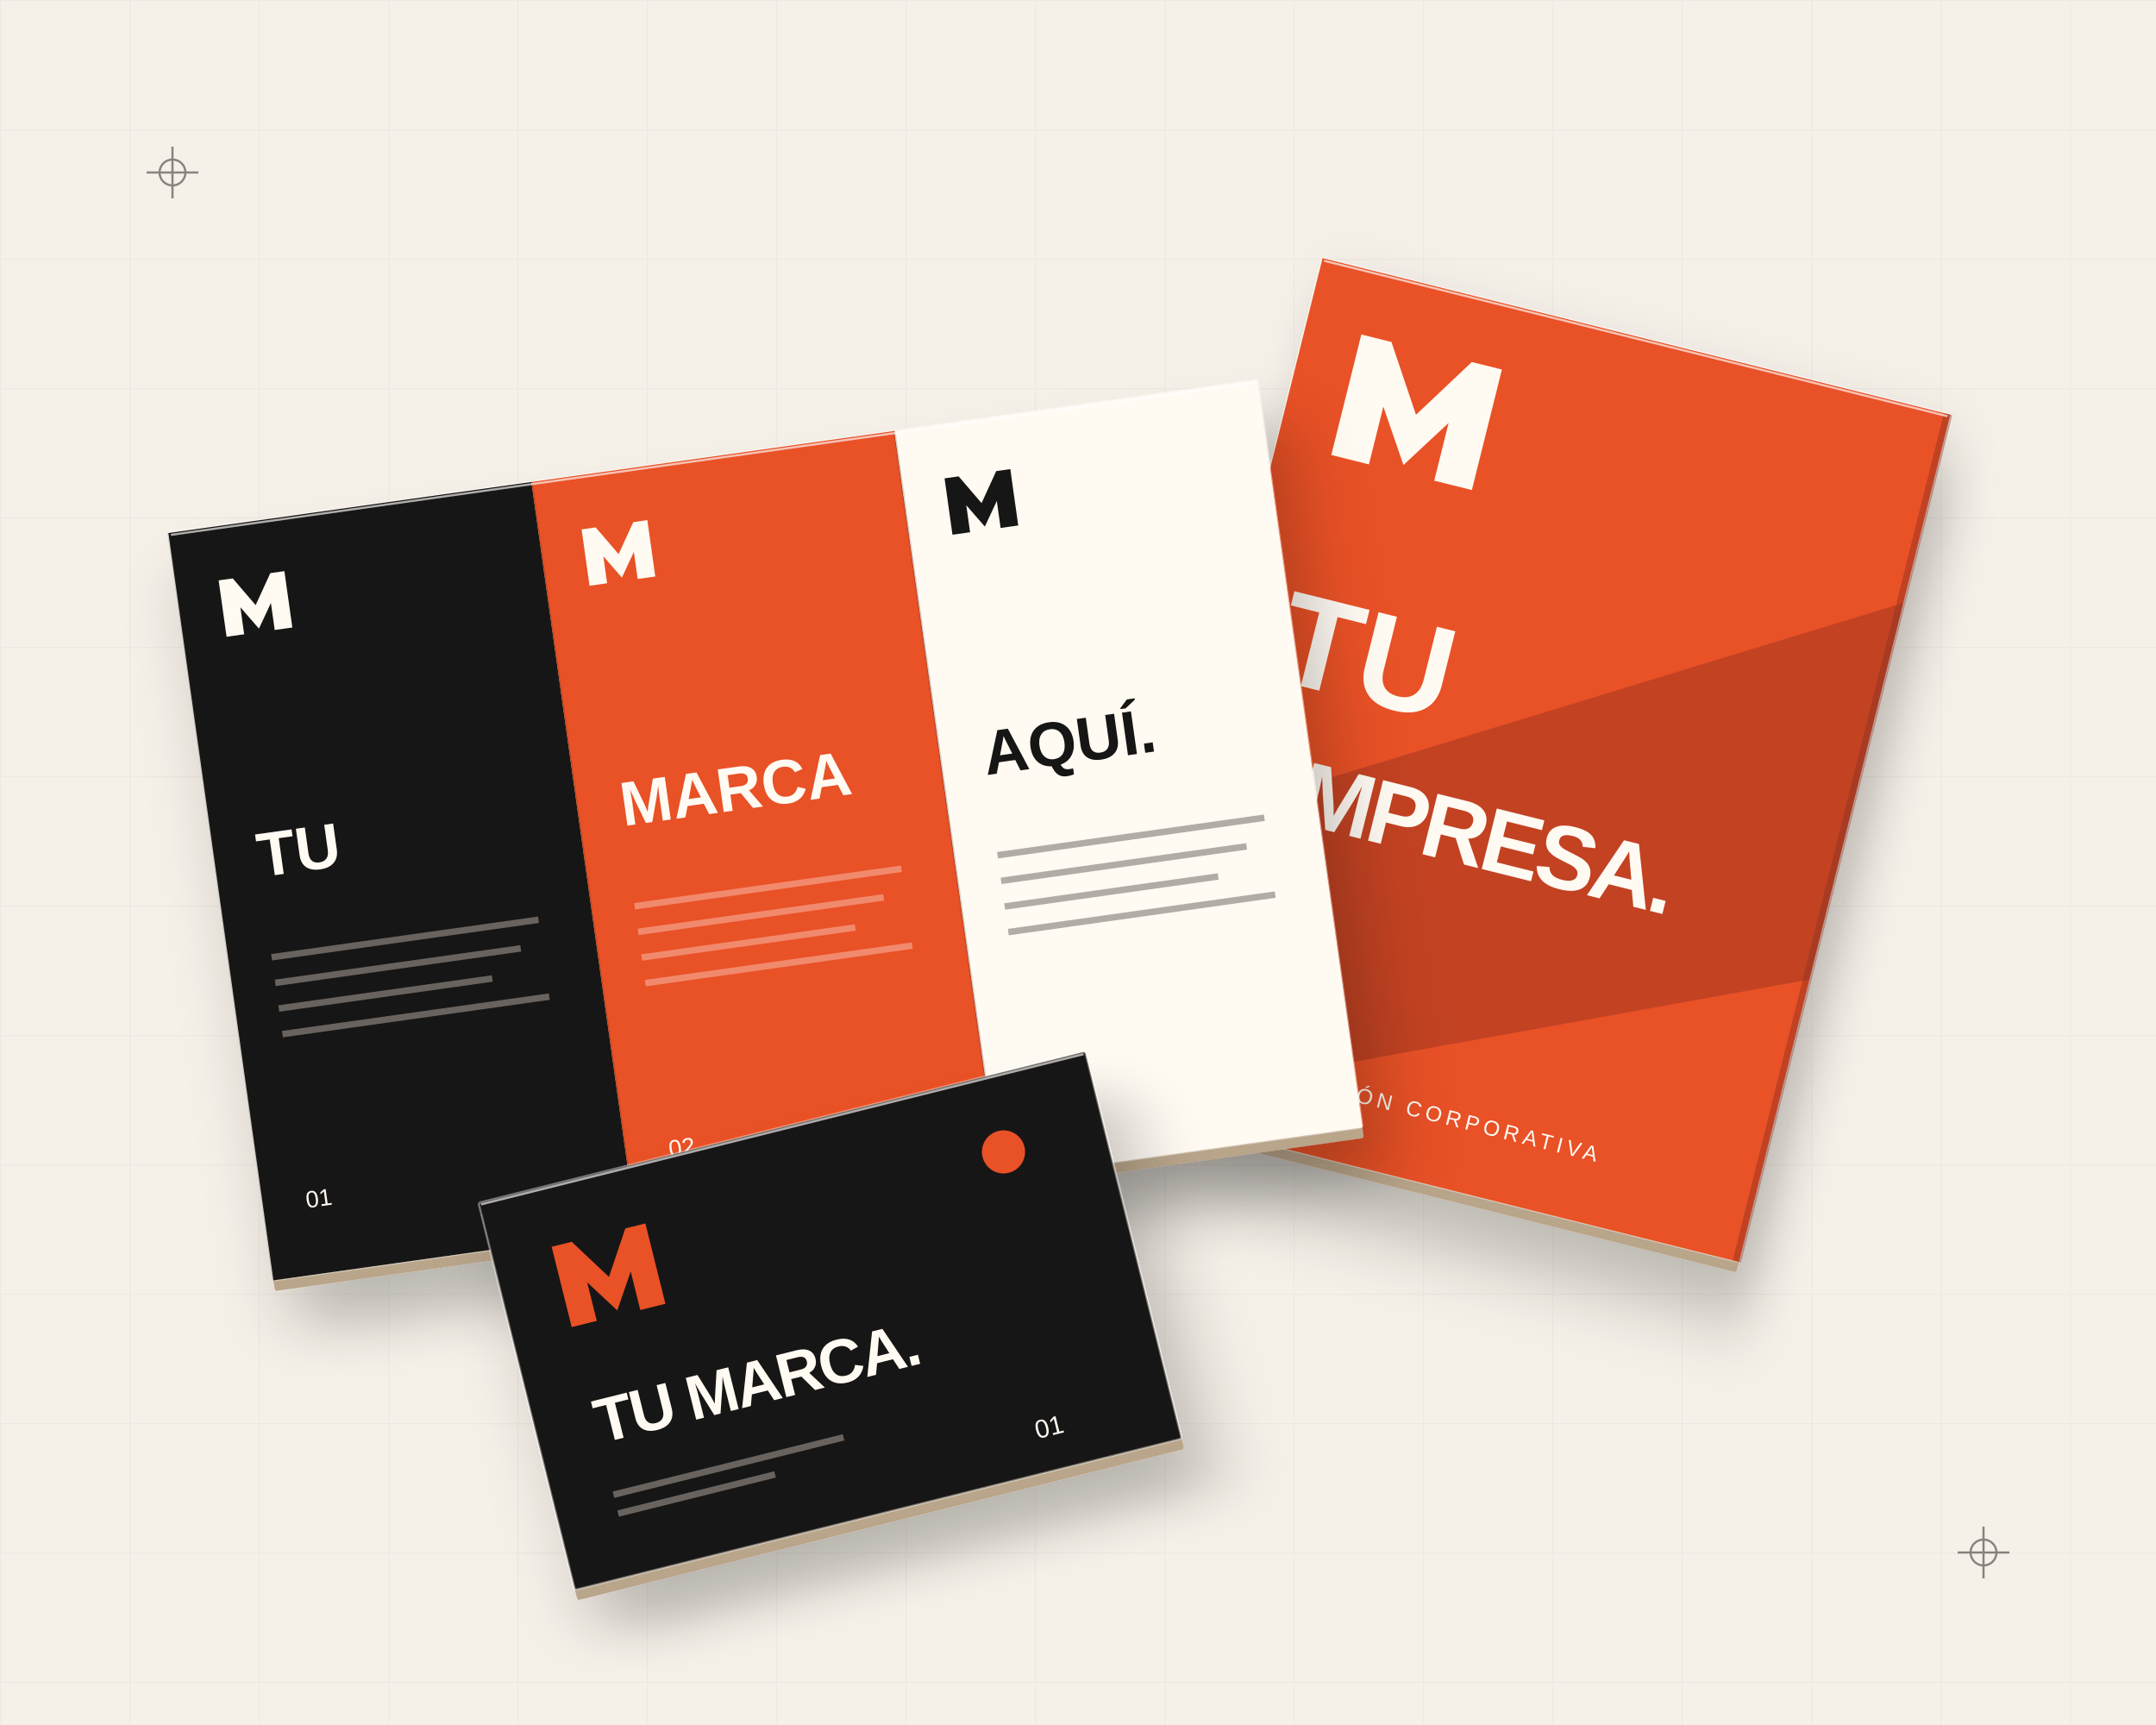
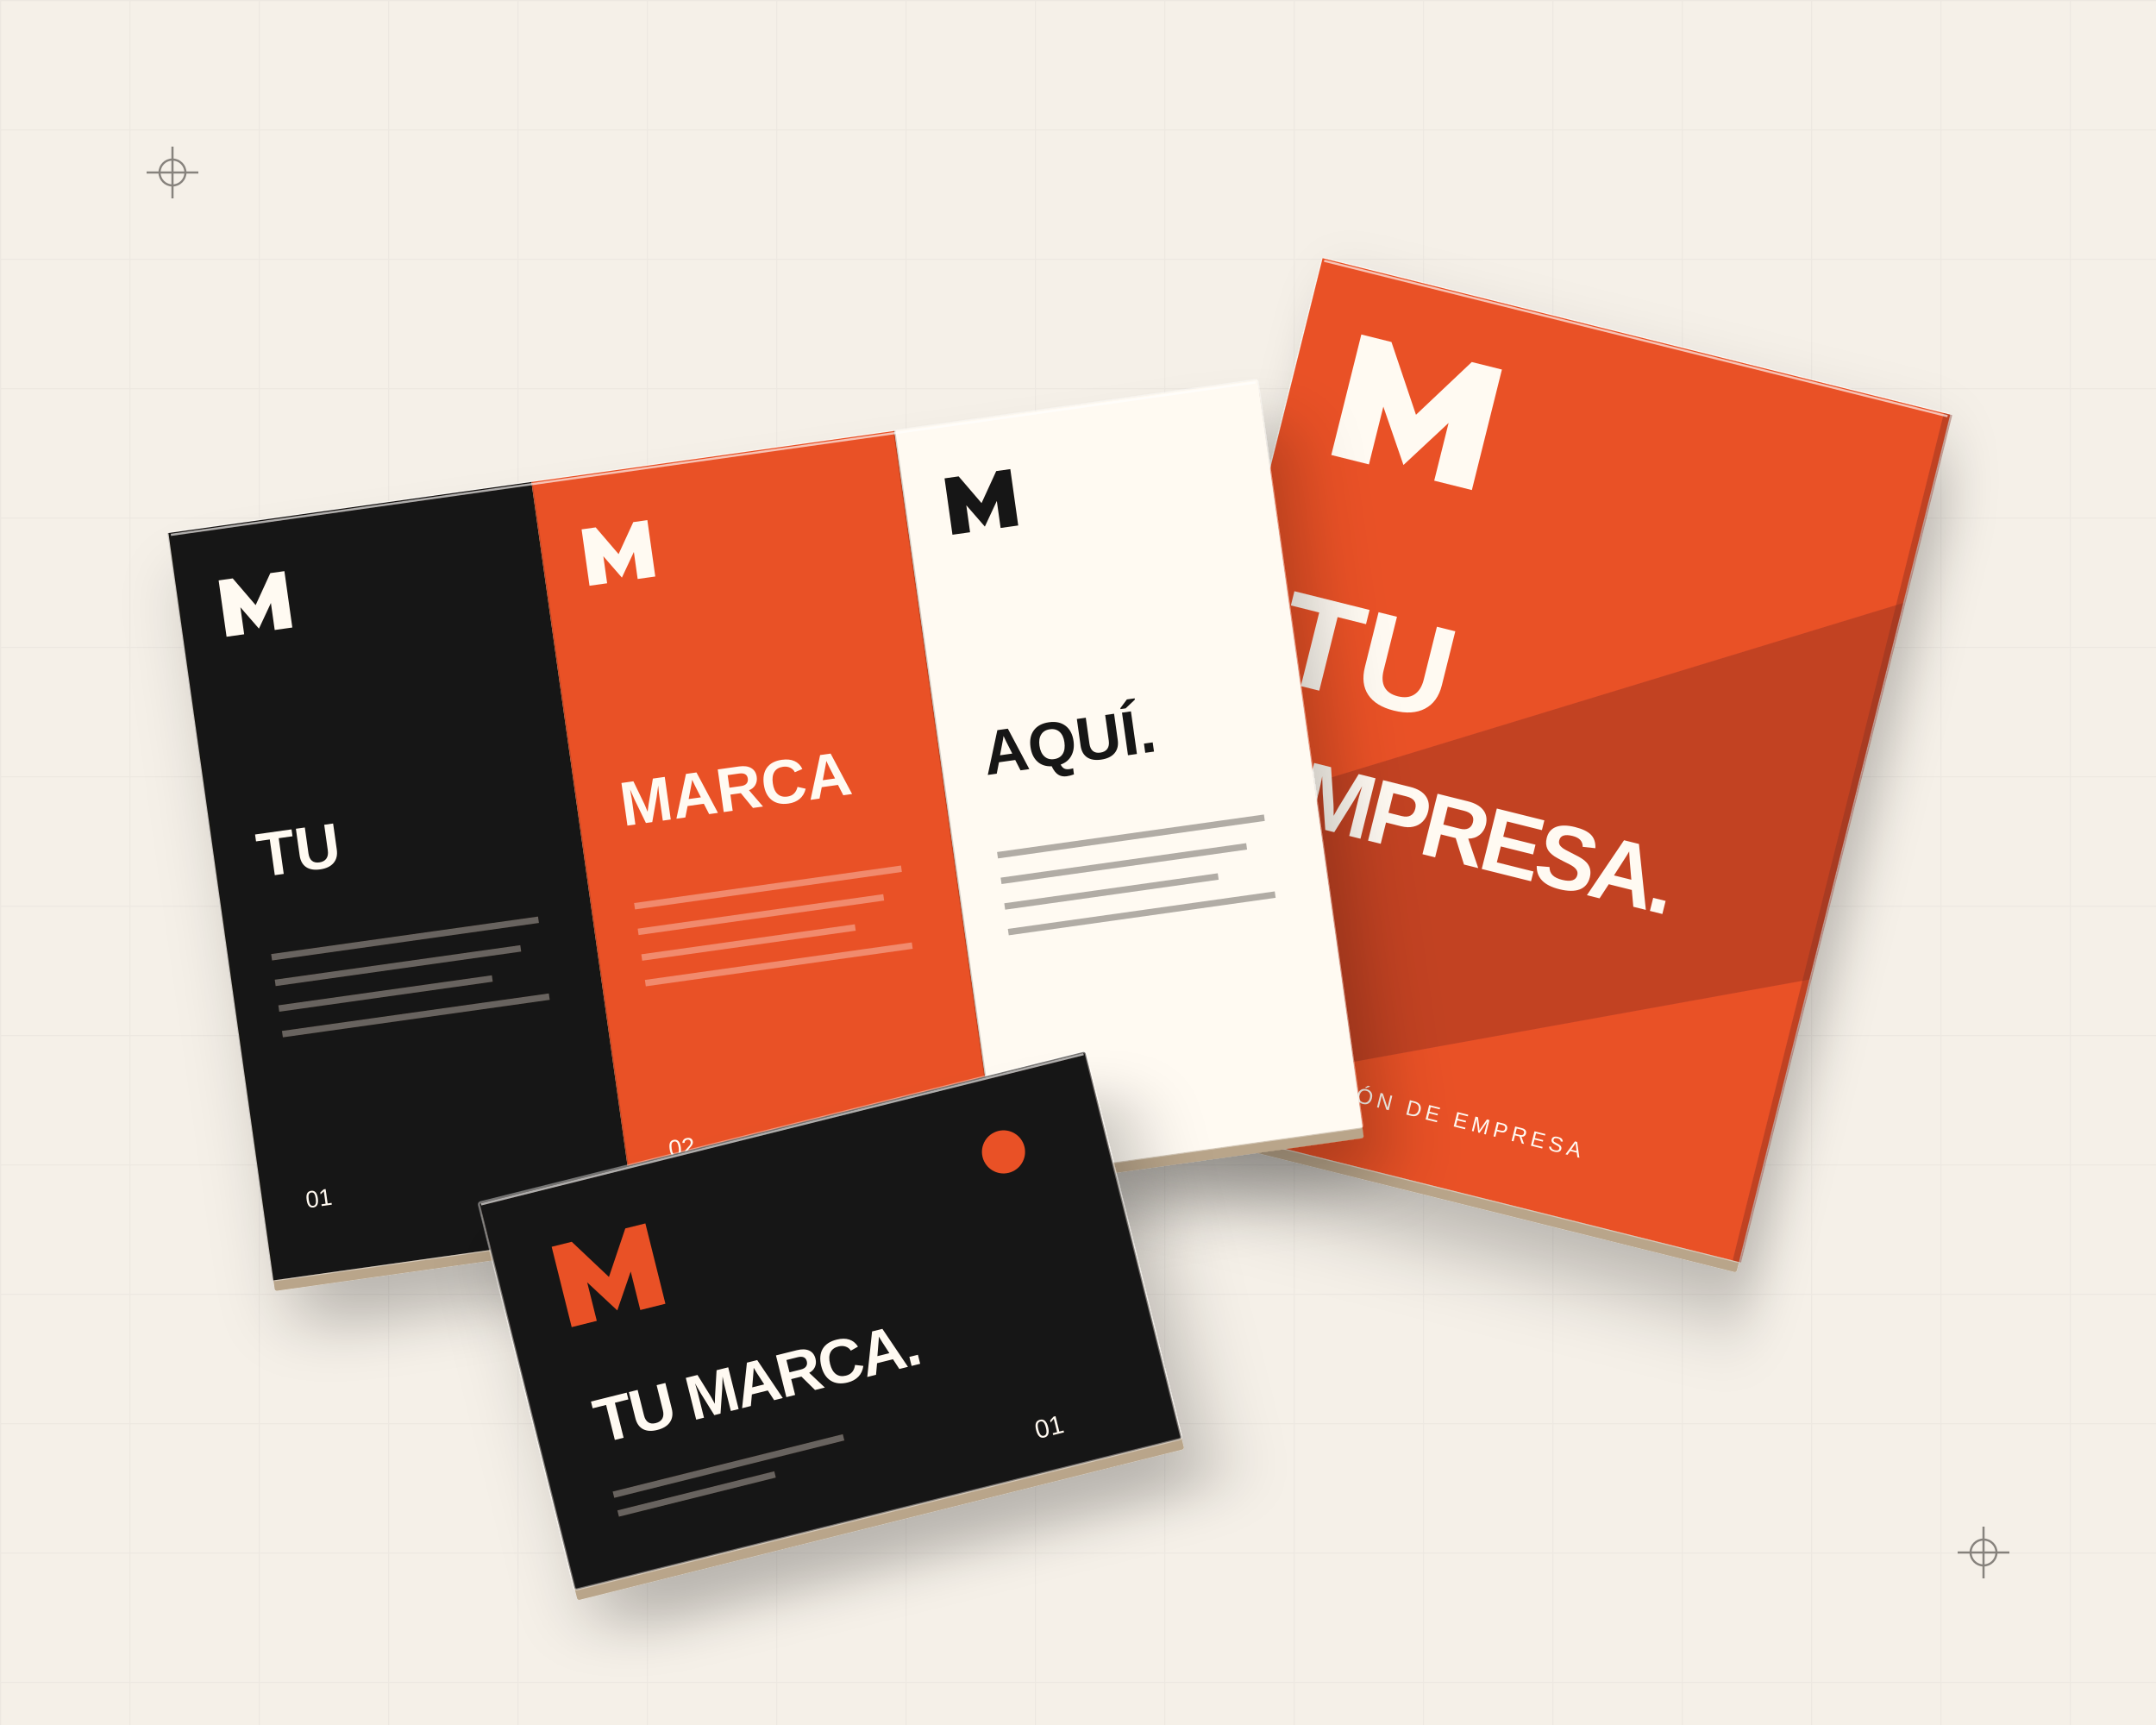
<svg xmlns="http://www.w3.org/2000/svg" viewBox="0 0 1000 800" fill="none" role="img">
  <defs>
    <linearGradient id="paper" x1="0" y1="0" x2="1" y2="1">
      <stop stop-color="#fffaf2" />
      <stop offset="1" stop-color="#dfd0b9" />
    </linearGradient>
    <linearGradient id="orange" x1="0" y1="0" x2="1" y2="1">
      <stop stop-color="#f7ba66" />
      <stop offset=".45" stop-color="#e95127" />
      <stop offset="1" stop-color="#832c20" />
    </linearGradient>
    <radialGradient id="floor">
      <stop stop-color="#dfd0b9" />
      <stop offset="1" stop-color="#f5f0e8" />
    </radialGradient>
    <filter id="shadow" x="-60%" y="-60%" width="220%" height="240%">
      <feDropShadow dx="9" dy="20" stdDeviation="15" flood-color="#191512" flood-opacity=".24" />
    </filter>
    <filter id="soft">
      <feGaussianBlur stdDeviation="16" />
    </filter>
    <pattern id="grid" width="60" height="60" patternUnits="userSpaceOnUse">
      <path d="M60 0H0v60" stroke="#191512" stroke-opacity=".035" />
    </pattern>
  </defs>
  <rect width="100%" height="100%" fill="#f5f0e8" />
  <rect width="100%" height="100%" fill="url(#grid)" />
  <g transform="translate(560 150) rotate(14 150 202.5)" filter="url(#shadow)">
    <rect x="0" y="5" width="300" height="405" rx="1" fill="#b9a58a" />
    <rect width="300" height="405" rx="1" fill="url(#paper)" stroke="#ffffff" stroke-opacity=".4" />
    <path d="M0 0h300v405H0z" fill="#e95127" />
    <path d="M0 270 300 90v180L0 405Z" fill="#832c20" opacity=".38" />
    <g transform="translate(26 30) scale(1.2)" fill="#fffaf2">
      <path d="M0 48V0h12l16 25L44 0h12v48H41V25L28 45 15 25v23Z" />
    </g>
    <text x="24" y="195" font-family="Arial,Helvetica,sans-serif" font-size="61" fill="#fffaf2" font-weight="900">TU</text>
    <text x="24" y="257" font-family="Arial,Helvetica,sans-serif" font-size="42" fill="#fffaf2" font-weight="900" letter-spacing="-2">EMPRESA.</text>
-     <text x="26" y="376" font-family="Arial,Helvetica,sans-serif" font-size="10" fill="#fffaf2" letter-spacing="2">PRESENTACIÓN CORPORATIVA</text>
+     <text x="26" y="376" font-family="Arial,Helvetica,sans-serif" font-size="10" fill="#fffaf2" letter-spacing="2">PRESENTACIÓN DE EMPRESA</text>
    <path d="M299 0v405" stroke="#832c20" stroke-width="4" opacity=".4" />
    <path d="M1 1H299" stroke="#fff" stroke-opacity=".65" />
  </g>
  <g transform="translate(100 210) rotate(-8 255 175)" filter="url(#shadow)">
    <rect x="0" y="5" width="510" height="350" rx="1" fill="#b9a58a" />
    <rect width="510" height="350" rx="1" fill="url(#paper)" stroke="#ffffff" stroke-opacity=".4" />
    <rect x="0" width="170" height="350" fill="#191512" />
    <path d="M0 0v350" stroke="#191512" stroke-opacity=".2" />
    <g transform="translate(20 25) scale(0.55)" fill="#fffaf2">
      <path d="M0 48V0h12l16 25L44 0h12v48H41V25L28 45 15 25v23Z" />
    </g>
    <text x="20" y="164" font-family="Arial,Helvetica,sans-serif" font-size="29" fill="#fffaf2" font-weight="900">TU</text>
    <rect x="20" y="200" width="125" height="3" fill="#fffaf2" opacity=".34" />
    <rect x="20" y="212" width="115" height="3" fill="#fffaf2" opacity=".34" />
    <rect x="20" y="224" width="100" height="3" fill="#fffaf2" opacity=".34" />
    <rect x="20" y="236" width="125" height="3" fill="#fffaf2" opacity=".34" />
    <text x="20" y="319" font-family="Arial,Helvetica,sans-serif" font-size="11" fill="#fffaf2">01</text>
    <rect x="170" width="170" height="350" fill="#e95127" />
    <path d="M170 0v350" stroke="#191512" stroke-opacity=".2" />
    <g transform="translate(190 25) scale(0.55)" fill="#fffaf2">
      <path d="M0 48V0h12l16 25L44 0h12v48H41V25L28 45 15 25v23Z" />
    </g>
    <text x="190" y="164" font-family="Arial,Helvetica,sans-serif" font-size="29" fill="#fffaf2" font-weight="900">MARCA</text>
    <rect x="190" y="200" width="125" height="3" fill="#fffaf2" opacity=".34" />
    <rect x="190" y="212" width="115" height="3" fill="#fffaf2" opacity=".34" />
    <rect x="190" y="224" width="100" height="3" fill="#fffaf2" opacity=".34" />
    <rect x="190" y="236" width="125" height="3" fill="#fffaf2" opacity=".34" />
    <text x="190" y="319" font-family="Arial,Helvetica,sans-serif" font-size="11" fill="#fffaf2">02</text>
    <rect x="340" width="170" height="350" fill="#fffaf2" />
    <path d="M340 0v350" stroke="#191512" stroke-opacity=".2" />
    <g transform="translate(360 25) scale(0.55)" fill="#191512">
      <path d="M0 48V0h12l16 25L44 0h12v48H41V25L28 45 15 25v23Z" />
    </g>
    <text x="360" y="164" font-family="Arial,Helvetica,sans-serif" font-size="29" fill="#191512" font-weight="900">AQUÍ.</text>
    <rect x="360" y="200" width="125" height="3" fill="#191512" opacity=".34" />
    <rect x="360" y="212" width="115" height="3" fill="#191512" opacity=".34" />
    <rect x="360" y="224" width="100" height="3" fill="#191512" opacity=".34" />
    <rect x="360" y="236" width="125" height="3" fill="#191512" opacity=".34" />
    <text x="360" y="319" font-family="Arial,Helvetica,sans-serif" font-size="11" fill="#191512">03</text>
    <path d="M1 1H509" stroke="#fff" stroke-opacity=".65" />
  </g>
  <g transform="translate(240 520) rotate(-14 145 92.5)" filter="url(#shadow)">
    <rect x="0" y="5" width="290" height="185" rx="1" fill="#b9a58a" />
    <rect width="290" height="185" rx="1" fill="#191512" stroke="#ffffff" stroke-opacity=".4" />
    <g transform="translate(28 28) scale(0.8)" fill="#e95127">
      <path d="M0 48V0h12l16 25L44 0h12v48H41V25L28 45 15 25v23Z" />
    </g>
    <text x="28" y="122" font-family="Arial,Helvetica,sans-serif" font-size="29" fill="#fffaf2" font-weight="900" letter-spacing="-1">TU MARCA.</text>
    <rect x="28" y="145" width="110" height="3" fill="#fffaf2" opacity=".34" />
    <rect x="28" y="154" width="75" height="3" fill="#fffaf2" opacity=".34" />
    <circle cx="242" cy="36" r="10" fill="#e95127" />
    <text x="225" y="169" font-family="Arial,Helvetica,sans-serif" font-size="12" fill="#fffaf2">01</text>
    <path d="M1 1H289" stroke="#fff" stroke-opacity=".65" />
  </g>
  <g stroke="#191512" stroke-width="1" opacity=".5">
    <path d="M68 80h24M80 68v24" />
    <circle cx="80" cy="80" r="6" fill="none" />
  </g>
  <g stroke="#191512" stroke-width="1" opacity=".5">
    <path d="M908 720h24M920 708v24" />
    <circle cx="920" cy="720" r="6" fill="none" />
  </g>
</svg>
